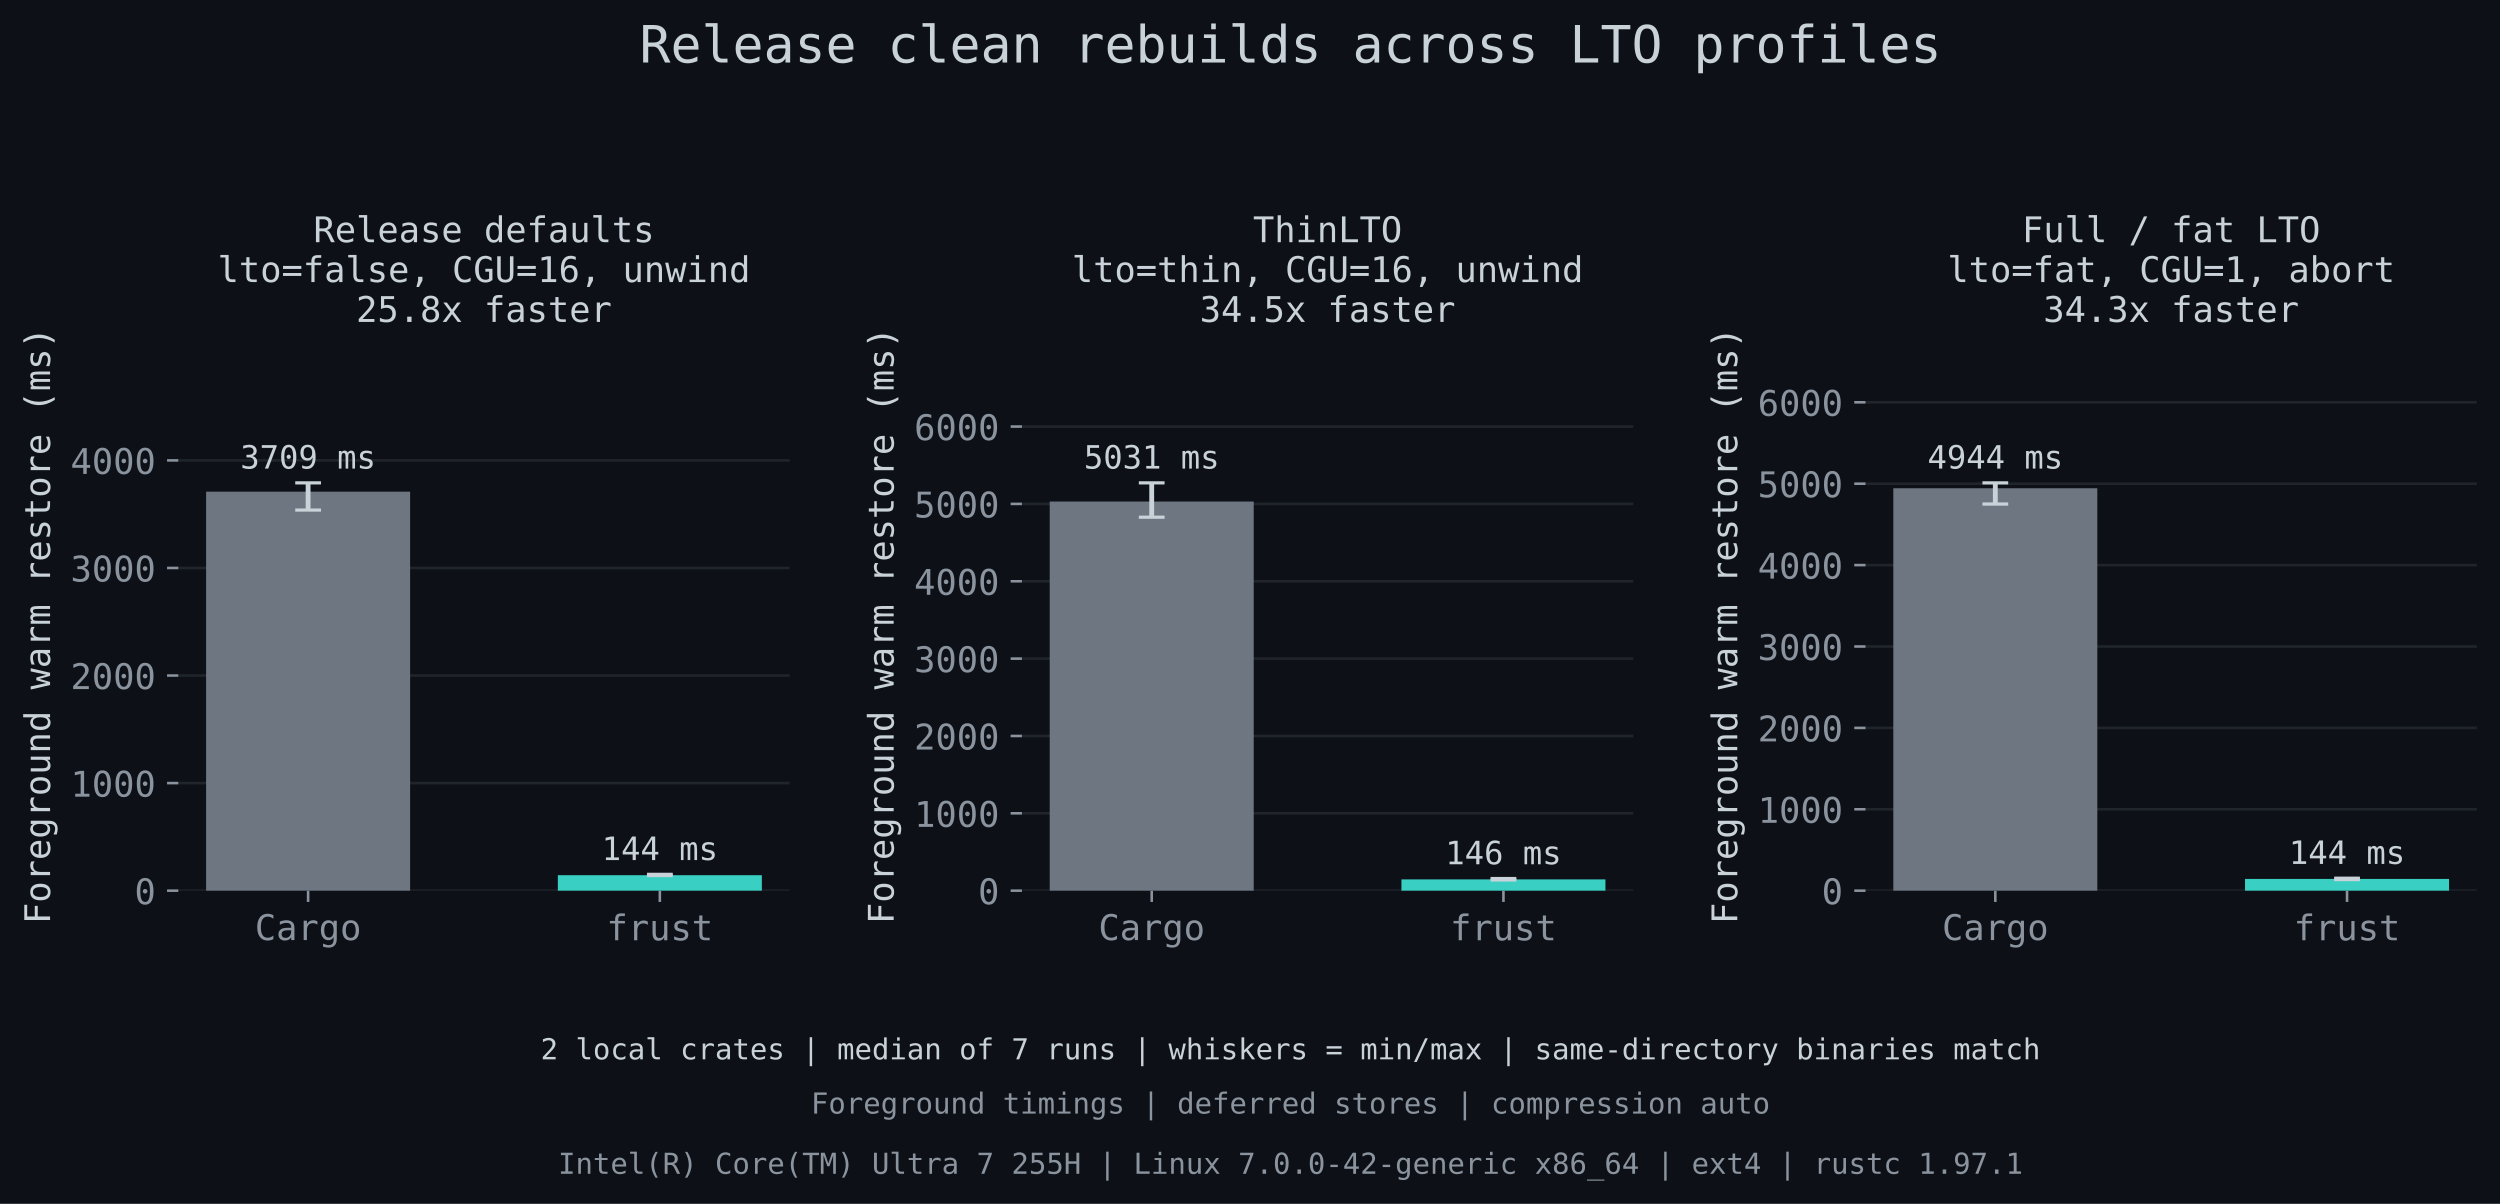
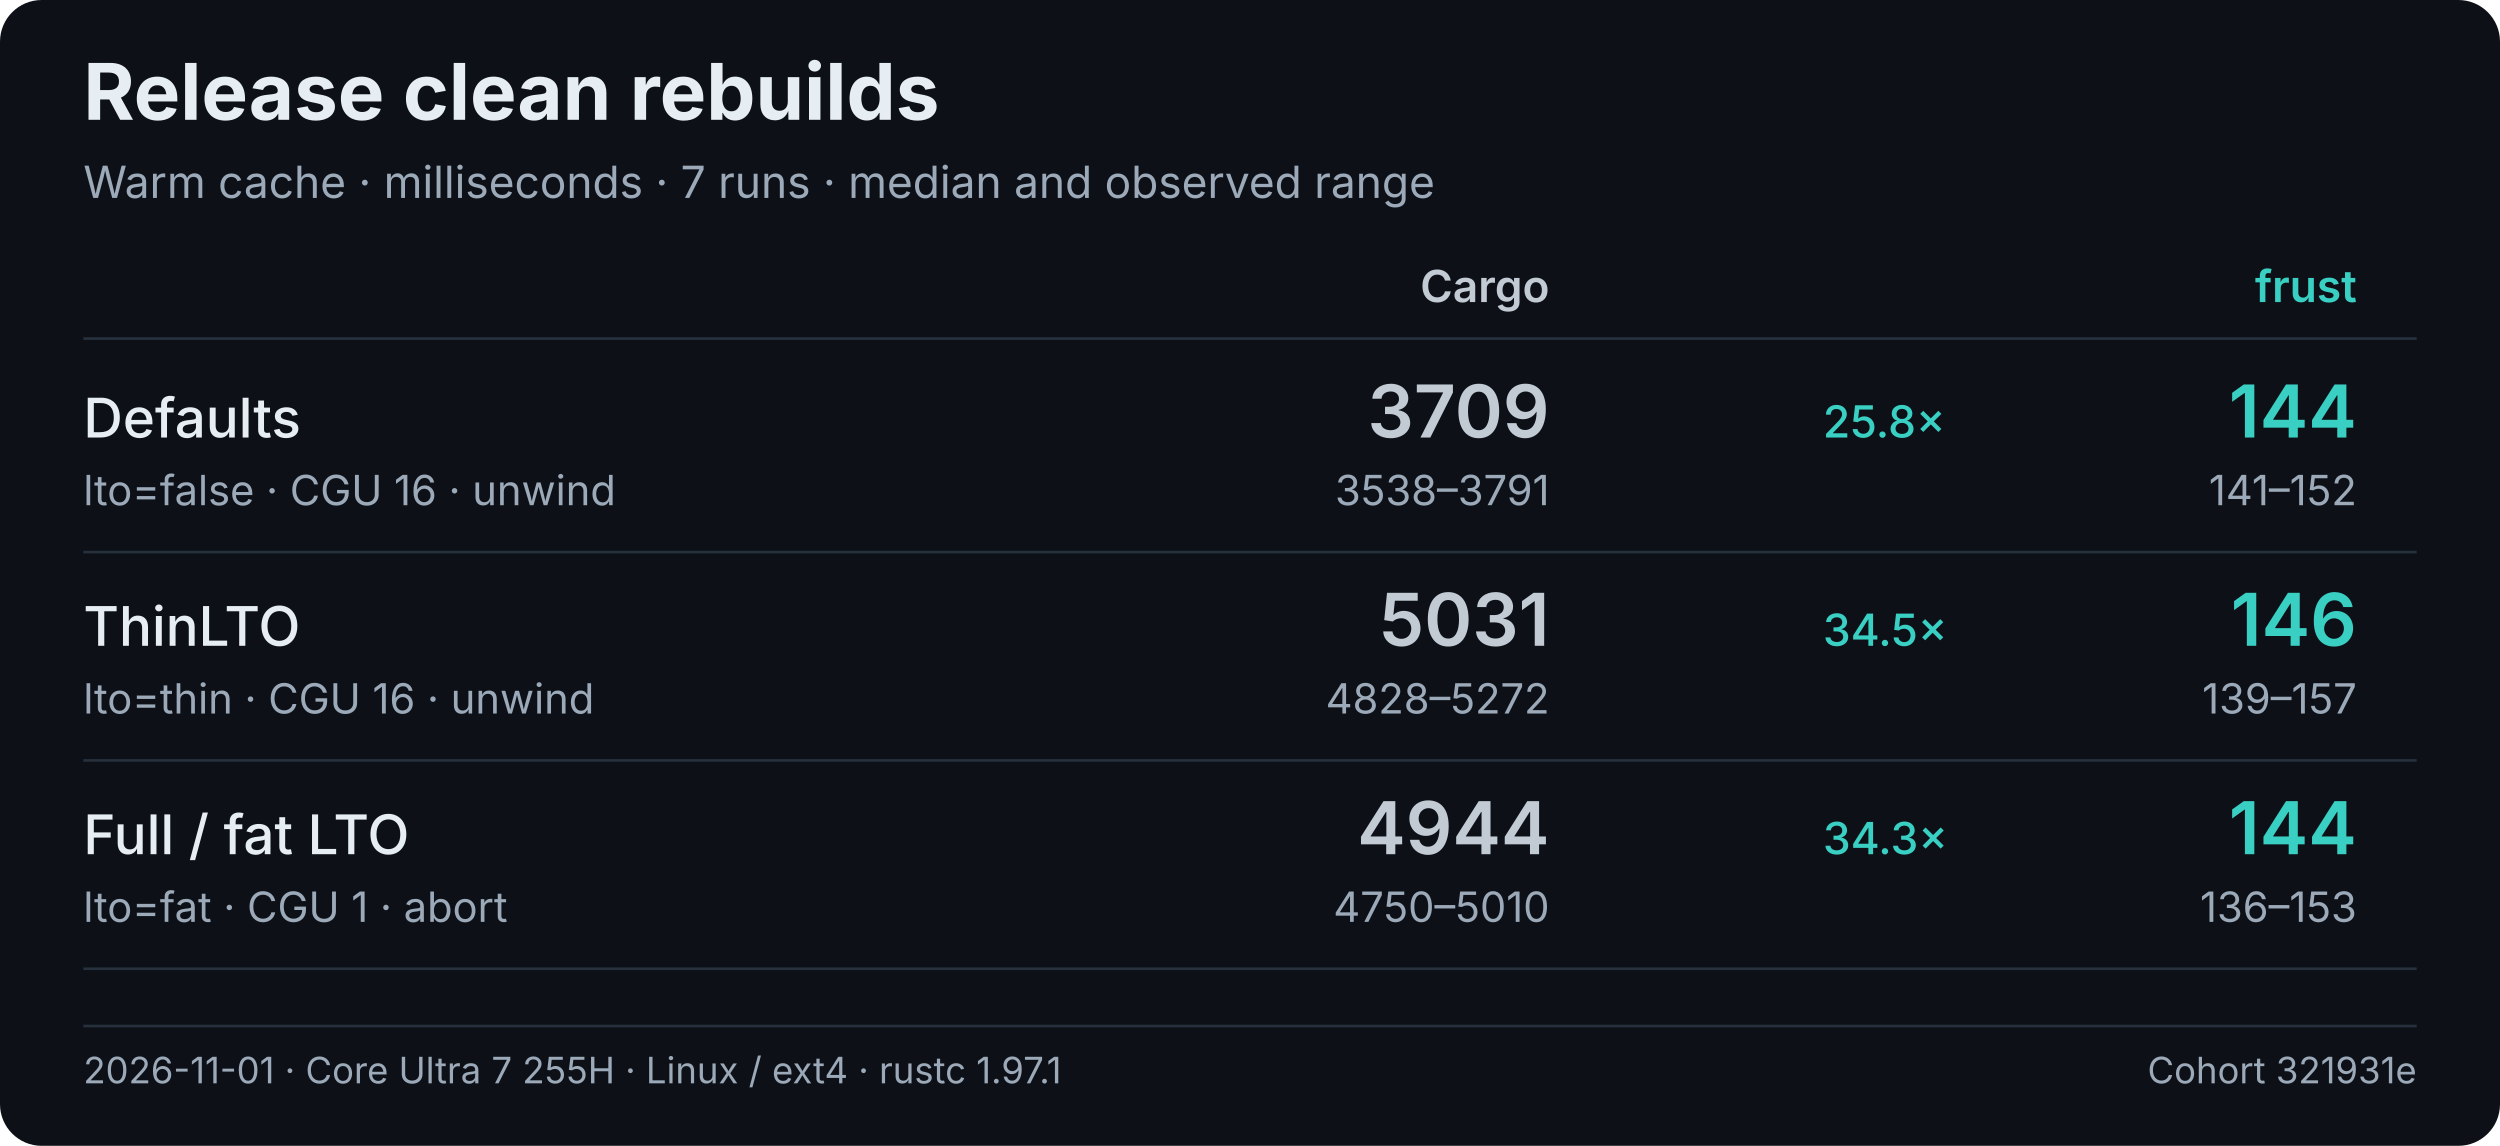
- <svg xmlns="http://www.w3.org/2000/svg" xmlns:xlink="http://www.w3.org/1999/xlink" role="img" aria-labelledby="figure-description" width="776.851pt" height="374.074pt" viewBox="0 0 776.851 374.074" version="1.1">
-   <defs>
-     <style type="text/css">*{stroke-linejoin: round; stroke-linecap: butt}</style>
-   </defs>
-   <g id="figure_1">
-     <g id="patch_1">
-       <path d="M 0 374.074 L 776.851 374.074 L 776.851 0 L 0 0 z " style="fill: #0d1117" />
-     </g>
-     <g id="axes_1">
-       <g id="patch_2">
-         <path d="M 55.411 276.768 L 245.368 276.768 L 245.368 112.032 L 55.411 112.032 z " style="fill: #0d1117" />
-       </g>
-       <g id="matplotlib.axis_1">
-         <g id="xtick_1">
-           <g id="line2d_1">
-             <defs>
-               <path id="m82788c695e" d="M 0 0 L 0 3.5 " style="stroke: #8b949e; stroke-width: 0.8" />
-             </defs>
-             <g>
-               <use xlink:href="#m82788c695e" x="95.741" y="276.768" style="fill: #8b949e; stroke: #8b949e; stroke-width: 0.8" />
-             </g>
-           </g>
-           <g id="text_1">
-             <text style="font-size: 11px; font-family: 'DejaVu Sans Mono'; text-anchor: middle; fill: #8b949e" x="95.741" y="292.109" transform="rotate(-0 95.74137 292.1091)">Cargo</text>
-           </g>
-         </g>
-         <g id="xtick_2">
-           <g id="line2d_2">
-             <g>
-               <use xlink:href="#m82788c695e" x="205.038" y="276.768" style="fill: #8b949e; stroke: #8b949e; stroke-width: 0.8" />
-             </g>
-           </g>
-           <g id="text_2">
-             <text style="font-size: 11px; font-family: 'DejaVu Sans Mono'; text-anchor: middle; fill: #8b949e" x="205.038" y="292.185" transform="rotate(-0 205.0379 292.1847)">frust</text>
-           </g>
-         </g>
-       </g>
-       <g id="matplotlib.axis_2">
-         <g id="ytick_1">
-           <g id="line2d_3">
-             <path d="M 55.411 276.768 L 245.368 276.768 " clip-path="url(#p7db32ab405)" style="fill: none; stroke: #30363d; stroke-opacity: 0.55; stroke-width: 0.8; stroke-linecap: square" />
-           </g>
-           <g id="line2d_4">
-             <defs>
-               <path id="mde2479181f" d="M 0 0 L -3.5 0 " style="stroke: #8b949e; stroke-width: 0.8" />
-             </defs>
-             <g>
-               <use xlink:href="#mde2479181f" x="55.411" y="276.768" style="fill: #8b949e; stroke: #8b949e; stroke-width: 0.8" />
-             </g>
-           </g>
-           <g id="text_3">
-             <text style="font-size: 11px; font-family: 'DejaVu Sans Mono'; text-anchor: end; fill: #8b949e" x="48.411" y="280.976" transform="rotate(-0 48.41094 280.9764)">0</text>
-           </g>
-         </g>
-         <g id="ytick_2">
-           <g id="line2d_5">
-             <path d="M 55.411 243.341 L 245.368 243.341 " clip-path="url(#p7db32ab405)" style="fill: none; stroke: #30363d; stroke-opacity: 0.55; stroke-width: 0.8; stroke-linecap: square" />
-           </g>
-           <g id="line2d_6">
-             <g>
-               <use xlink:href="#mde2479181f" x="55.411" y="243.341" style="fill: #8b949e; stroke: #8b949e; stroke-width: 0.8" />
-             </g>
-           </g>
-           <g id="text_4">
-             <text style="font-size: 11px; font-family: 'DejaVu Sans Mono'; text-anchor: end; fill: #8b949e" x="48.411" y="247.55" transform="rotate(-0 48.41094 247.5498)">1000</text>
-           </g>
-         </g>
-         <g id="ytick_3">
-           <g id="line2d_7">
-             <path d="M 55.411 209.915 L 245.368 209.915 " clip-path="url(#p7db32ab405)" style="fill: none; stroke: #30363d; stroke-opacity: 0.55; stroke-width: 0.8; stroke-linecap: square" />
-           </g>
-           <g id="line2d_8">
-             <g>
-               <use xlink:href="#mde2479181f" x="55.411" y="209.915" style="fill: #8b949e; stroke: #8b949e; stroke-width: 0.8" />
-             </g>
-           </g>
-           <g id="text_5">
-             <text style="font-size: 11px; font-family: 'DejaVu Sans Mono'; text-anchor: end; fill: #8b949e" x="48.411" y="214.123" transform="rotate(-0 48.41094 214.1233)">2000</text>
-           </g>
-         </g>
-         <g id="ytick_4">
-           <g id="line2d_9">
-             <path d="M 55.411 176.488 L 245.368 176.488 " clip-path="url(#p7db32ab405)" style="fill: none; stroke: #30363d; stroke-opacity: 0.55; stroke-width: 0.8; stroke-linecap: square" />
-           </g>
-           <g id="line2d_10">
-             <g>
-               <use xlink:href="#mde2479181f" x="55.411" y="176.488" style="fill: #8b949e; stroke: #8b949e; stroke-width: 0.8" />
-             </g>
-           </g>
-           <g id="text_6">
-             <text style="font-size: 11px; font-family: 'DejaVu Sans Mono'; text-anchor: end; fill: #8b949e" x="48.411" y="180.697" transform="rotate(-0 48.41094 180.6968)">3000</text>
-           </g>
-         </g>
-         <g id="ytick_5">
-           <g id="line2d_11">
-             <path d="M 55.411 143.062 L 245.368 143.062 " clip-path="url(#p7db32ab405)" style="fill: none; stroke: #30363d; stroke-opacity: 0.55; stroke-width: 0.8; stroke-linecap: square" />
-           </g>
-           <g id="line2d_12">
-             <g>
-               <use xlink:href="#mde2479181f" x="55.411" y="143.062" style="fill: #8b949e; stroke: #8b949e; stroke-width: 0.8" />
-             </g>
-           </g>
-           <g id="text_7">
-             <text style="font-size: 11px; font-family: 'DejaVu Sans Mono'; text-anchor: end; fill: #8b949e" x="48.411" y="147.27" transform="rotate(-0 48.41094 147.2702)">4000</text>
-           </g>
-         </g>
-         <g id="text_8">
-           <text style="font-size: 11px; font-family: 'DejaVu Sans Mono'; text-anchor: middle; fill: #c9d1d9" x="15.558" y="194.4" transform="rotate(-90 15.55828 194.4)">Foreground warm restore (ms)</text>
-         </g>
-       </g>
-       <g id="patch_3">
-         <path d="M 64.045 276.768 L 127.437 276.768 L 127.437 152.789 L 64.045 152.789 z " clip-path="url(#p7db32ab405)" style="fill: #6e7681" />
-       </g>
-       <g id="patch_4">
-         <path d="M 173.342 276.768 L 236.734 276.768 L 236.734 271.955 L 173.342 271.955 z " clip-path="url(#p7db32ab405)" style="fill: #39d0c3" />
-       </g>
-       <g id="text_9">
-         <text style="font-size: 10px; font-family: 'DejaVu Sans Mono'; text-anchor: middle; fill: #c9d1d9" x="95.741" y="145.613" transform="rotate(-0 95.74137 145.6128)">3709 ms</text>
-       </g>
-       <g id="text_10">
-         <text style="font-size: 10px; font-family: 'DejaVu Sans Mono'; text-anchor: middle; fill: #c9d1d9" x="205.038" y="267.252" transform="rotate(-0 205.0379 267.252)">144 ms</text>
-       </g>
-       <g id="text_11">
-         <text style="font-size: 11px; font-family: 'DejaVu Sans Mono'; fill: #c9d1d9" transform="translate(97.41091 75.25656)">Release defaults</text>
-         <text style="font-size: 11px; font-family: 'DejaVu Sans Mono'; fill: #c9d1d9" transform="translate(67.61036 87.64428)">lto=false, CGU=16, unwind</text>
-         <text style="font-size: 11px; font-family: 'DejaVu Sans Mono'; fill: #c9d1d9" transform="translate(110.6556 100.032)">25.8x faster</text>
-       </g>
-       <g id="LineCollection_1">
-         <path d="M 95.741 158.505 L 95.741 150.048 " clip-path="url(#p7db32ab405)" style="fill: none; stroke: #c9d1d9; stroke-width: 1.5" />
-         <path d="M 205.038 272.055 L 205.038 271.687 " clip-path="url(#p7db32ab405)" style="fill: none; stroke: #c9d1d9; stroke-width: 1.5" />
-       </g>
-       <g id="line2d_13">
-         <defs>
-           <path id="m80df9e98d4" d="M 4 0 L -4 -0 " style="stroke: #c9d1d9" />
-         </defs>
-         <g clip-path="url(#p7db32ab405)">
-           <use xlink:href="#m80df9e98d4" x="95.741" y="158.505" style="fill: #1f77b4; stroke: #c9d1d9" />
-           <use xlink:href="#m80df9e98d4" x="205.038" y="272.055" style="fill: #1f77b4; stroke: #c9d1d9" />
-         </g>
-       </g>
-       <g id="line2d_14">
-         <g clip-path="url(#p7db32ab405)">
-           <use xlink:href="#m80df9e98d4" x="95.741" y="150.048" style="fill: #1f77b4; stroke: #c9d1d9" />
-           <use xlink:href="#m80df9e98d4" x="205.038" y="271.687" style="fill: #1f77b4; stroke: #c9d1d9" />
-         </g>
-       </g>
-     </g>
-     <g id="axes_2">
-       <g id="patch_5">
-         <path d="M 317.552 276.768 L 507.51 276.768 L 507.51 112.032 L 317.552 112.032 z " style="fill: #0d1117" />
-       </g>
-       <g id="matplotlib.axis_3">
-         <g id="xtick_3">
-           <g id="line2d_15">
-             <g>
-               <use xlink:href="#m82788c695e" x="357.883" y="276.768" style="fill: #8b949e; stroke: #8b949e; stroke-width: 0.8" />
-             </g>
-           </g>
-           <g id="text_12">
-             <text style="font-size: 11px; font-family: 'DejaVu Sans Mono'; text-anchor: middle; fill: #8b949e" x="357.883" y="292.109" transform="rotate(-0 357.8827 292.1091)">Cargo</text>
-           </g>
-         </g>
-         <g id="xtick_4">
-           <g id="line2d_16">
-             <g>
-               <use xlink:href="#m82788c695e" x="467.179" y="276.768" style="fill: #8b949e; stroke: #8b949e; stroke-width: 0.8" />
-             </g>
-           </g>
-           <g id="text_13">
-             <text style="font-size: 11px; font-family: 'DejaVu Sans Mono'; text-anchor: middle; fill: #8b949e" x="467.179" y="292.185" transform="rotate(-0 467.1792 292.1847)">frust</text>
-           </g>
-         </g>
-       </g>
-       <g id="matplotlib.axis_4">
-         <g id="ytick_6">
-           <g id="line2d_17">
-             <path d="M 317.552 276.768 L 507.51 276.768 " clip-path="url(#pec05d7ed04)" style="fill: none; stroke: #30363d; stroke-opacity: 0.55; stroke-width: 0.8; stroke-linecap: square" />
-           </g>
-           <g id="line2d_18">
-             <g>
-               <use xlink:href="#mde2479181f" x="317.552" y="276.768" style="fill: #8b949e; stroke: #8b949e; stroke-width: 0.8" />
-             </g>
-           </g>
-           <g id="text_14">
-             <text style="font-size: 11px; font-family: 'DejaVu Sans Mono'; text-anchor: end; fill: #8b949e" x="310.552" y="280.976" transform="rotate(-0 310.5522 280.9764)">0</text>
-           </g>
-         </g>
-         <g id="ytick_7">
-           <g id="line2d_19">
-             <path d="M 317.552 252.732 L 507.51 252.732 " clip-path="url(#pec05d7ed04)" style="fill: none; stroke: #30363d; stroke-opacity: 0.55; stroke-width: 0.8; stroke-linecap: square" />
-           </g>
-           <g id="line2d_20">
-             <g>
-               <use xlink:href="#mde2479181f" x="317.552" y="252.732" style="fill: #8b949e; stroke: #8b949e; stroke-width: 0.8" />
-             </g>
-           </g>
-           <g id="text_15">
-             <text style="font-size: 11px; font-family: 'DejaVu Sans Mono'; text-anchor: end; fill: #8b949e" x="310.552" y="256.94" transform="rotate(-0 310.5522 256.9399)">1000</text>
-           </g>
-         </g>
-         <g id="ytick_8">
-           <g id="line2d_21">
-             <path d="M 317.552 228.695 L 507.51 228.695 " clip-path="url(#pec05d7ed04)" style="fill: none; stroke: #30363d; stroke-opacity: 0.55; stroke-width: 0.8; stroke-linecap: square" />
-           </g>
-           <g id="line2d_22">
-             <g>
-               <use xlink:href="#mde2479181f" x="317.552" y="228.695" style="fill: #8b949e; stroke: #8b949e; stroke-width: 0.8" />
-             </g>
-           </g>
-           <g id="text_16">
-             <text style="font-size: 11px; font-family: 'DejaVu Sans Mono'; text-anchor: end; fill: #8b949e" x="310.552" y="232.904" transform="rotate(-0 310.5522 232.9035)">2000</text>
-           </g>
-         </g>
-         <g id="ytick_9">
-           <g id="line2d_23">
-             <path d="M 317.552 204.659 L 507.51 204.659 " clip-path="url(#pec05d7ed04)" style="fill: none; stroke: #30363d; stroke-opacity: 0.55; stroke-width: 0.8; stroke-linecap: square" />
-           </g>
-           <g id="line2d_24">
-             <g>
-               <use xlink:href="#mde2479181f" x="317.552" y="204.659" style="fill: #8b949e; stroke: #8b949e; stroke-width: 0.8" />
-             </g>
-           </g>
-           <g id="text_17">
-             <text style="font-size: 11px; font-family: 'DejaVu Sans Mono'; text-anchor: end; fill: #8b949e" x="310.552" y="208.867" transform="rotate(-0 310.5522 208.8671)">3000</text>
-           </g>
-         </g>
-         <g id="ytick_10">
-           <g id="line2d_25">
-             <path d="M 317.552 180.622 L 507.51 180.622 " clip-path="url(#pec05d7ed04)" style="fill: none; stroke: #30363d; stroke-opacity: 0.55; stroke-width: 0.8; stroke-linecap: square" />
-           </g>
-           <g id="line2d_26">
-             <g>
-               <use xlink:href="#mde2479181f" x="317.552" y="180.622" style="fill: #8b949e; stroke: #8b949e; stroke-width: 0.8" />
-             </g>
-           </g>
-           <g id="text_18">
-             <text style="font-size: 11px; font-family: 'DejaVu Sans Mono'; text-anchor: end; fill: #8b949e" x="310.552" y="184.831" transform="rotate(-0 310.5522 184.8307)">4000</text>
-           </g>
-         </g>
-         <g id="ytick_11">
-           <g id="line2d_27">
-             <path d="M 317.552 156.586 L 507.51 156.586 " clip-path="url(#pec05d7ed04)" style="fill: none; stroke: #30363d; stroke-opacity: 0.55; stroke-width: 0.8; stroke-linecap: square" />
-           </g>
-           <g id="line2d_28">
-             <g>
-               <use xlink:href="#mde2479181f" x="317.552" y="156.586" style="fill: #8b949e; stroke: #8b949e; stroke-width: 0.8" />
-             </g>
-           </g>
-           <g id="text_19">
-             <text style="font-size: 11px; font-family: 'DejaVu Sans Mono'; text-anchor: end; fill: #8b949e" x="310.552" y="160.794" transform="rotate(-0 310.5522 160.7943)">5000</text>
-           </g>
-         </g>
-         <g id="ytick_12">
-           <g id="line2d_29">
-             <path d="M 317.552 132.549 L 507.51 132.549 " clip-path="url(#pec05d7ed04)" style="fill: none; stroke: #30363d; stroke-opacity: 0.55; stroke-width: 0.8; stroke-linecap: square" />
-           </g>
-           <g id="line2d_30">
-             <g>
-               <use xlink:href="#mde2479181f" x="317.552" y="132.549" style="fill: #8b949e; stroke: #8b949e; stroke-width: 0.8" />
-             </g>
-           </g>
-           <g id="text_20">
-             <text style="font-size: 11px; font-family: 'DejaVu Sans Mono'; text-anchor: end; fill: #8b949e" x="310.552" y="136.758" transform="rotate(-0 310.5522 136.7578)">6000</text>
-           </g>
-         </g>
-         <g id="text_21">
-           <text style="font-size: 11px; font-family: 'DejaVu Sans Mono'; text-anchor: middle; fill: #c9d1d9" x="277.7" y="194.4" transform="rotate(-90 277.6996 194.4)">Foreground warm restore (ms)</text>
-         </g>
-       </g>
-       <g id="patch_6">
-         <path d="M 326.187 276.768 L 389.579 276.768 L 389.579 155.841 L 326.187 155.841 z " clip-path="url(#pec05d7ed04)" style="fill: #6e7681" />
-       </g>
-       <g id="patch_7">
-         <path d="M 435.483 276.768 L 498.875 276.768 L 498.875 273.259 L 435.483 273.259 z " clip-path="url(#pec05d7ed04)" style="fill: #39d0c3" />
-       </g>
-       <g id="text_22">
-         <text style="font-size: 10px; font-family: 'DejaVu Sans Mono'; text-anchor: middle; fill: #c9d1d9" x="357.883" y="145.613" transform="rotate(-0 357.8827 145.6128)">5031 ms</text>
-       </g>
-       <g id="text_23">
-         <text style="font-size: 10px; font-family: 'DejaVu Sans Mono'; text-anchor: middle; fill: #c9d1d9" x="467.179" y="268.559" transform="rotate(-0 467.1792 268.5591)">146 ms</text>
-       </g>
-       <g id="text_24">
-         <text style="font-size: 11px; font-family: 'DejaVu Sans Mono'; fill: #c9d1d9" transform="translate(389.3527 75.25656)">ThinLTO</text>
-         <text style="font-size: 11px; font-family: 'DejaVu Sans Mono'; fill: #c9d1d9" transform="translate(333.0628 87.64428)">lto=thin, CGU=16, unwind</text>
-         <text style="font-size: 11px; font-family: 'DejaVu Sans Mono'; fill: #c9d1d9" transform="translate(372.7969 100.032)">34.5x faster</text>
-       </g>
-       <g id="LineCollection_2">
-         <path d="M 357.883 160.72 L 357.883 150.048 " clip-path="url(#pec05d7ed04)" style="fill: none; stroke: #c9d1d9; stroke-width: 1.5" />
-         <path d="M 467.179 273.427 L 467.179 272.994 " clip-path="url(#pec05d7ed04)" style="fill: none; stroke: #c9d1d9; stroke-width: 1.5" />
-       </g>
-       <g id="line2d_31">
-         <g clip-path="url(#pec05d7ed04)">
-           <use xlink:href="#m80df9e98d4" x="357.883" y="160.72" style="fill: #1f77b4; stroke: #c9d1d9" />
-           <use xlink:href="#m80df9e98d4" x="467.179" y="273.427" style="fill: #1f77b4; stroke: #c9d1d9" />
-         </g>
-       </g>
-       <g id="line2d_32">
-         <g clip-path="url(#pec05d7ed04)">
-           <use xlink:href="#m80df9e98d4" x="357.883" y="150.048" style="fill: #1f77b4; stroke: #c9d1d9" />
-           <use xlink:href="#m80df9e98d4" x="467.179" y="272.994" style="fill: #1f77b4; stroke: #c9d1d9" />
-         </g>
-       </g>
-     </g>
-     <g id="axes_3">
-       <g id="patch_8">
-         <path d="M 579.693 276.768 L 769.651 276.768 L 769.651 112.032 L 579.693 112.032 z " style="fill: #0d1117" />
-       </g>
-       <g id="matplotlib.axis_5">
-         <g id="xtick_5">
-           <g id="line2d_33">
-             <g>
-               <use xlink:href="#m82788c695e" x="620.024" y="276.768" style="fill: #8b949e; stroke: #8b949e; stroke-width: 0.8" />
-             </g>
-           </g>
-           <g id="text_25">
-             <text style="font-size: 11px; font-family: 'DejaVu Sans Mono'; text-anchor: middle; fill: #8b949e" x="620.024" y="292.109" transform="rotate(-0 620.0239 292.1091)">Cargo</text>
-           </g>
-         </g>
-         <g id="xtick_6">
-           <g id="line2d_34">
-             <g>
-               <use xlink:href="#m82788c695e" x="729.321" y="276.768" style="fill: #8b949e; stroke: #8b949e; stroke-width: 0.8" />
-             </g>
-           </g>
-           <g id="text_26">
-             <text style="font-size: 11px; font-family: 'DejaVu Sans Mono'; text-anchor: middle; fill: #8b949e" x="729.321" y="292.185" transform="rotate(-0 729.3205 292.1847)">frust</text>
-           </g>
-         </g>
-       </g>
-       <g id="matplotlib.axis_6">
-         <g id="ytick_13">
-           <g id="line2d_35">
-             <path d="M 579.693 276.768 L 769.651 276.768 " clip-path="url(#p0421fa4355)" style="fill: none; stroke: #30363d; stroke-opacity: 0.55; stroke-width: 0.8; stroke-linecap: square" />
-           </g>
-           <g id="line2d_36">
-             <g>
-               <use xlink:href="#mde2479181f" x="579.693" y="276.768" style="fill: #8b949e; stroke: #8b949e; stroke-width: 0.8" />
-             </g>
-           </g>
-           <g id="text_27">
-             <text style="font-size: 11px; font-family: 'DejaVu Sans Mono'; text-anchor: end; fill: #8b949e" x="572.693" y="280.976" transform="rotate(-0 572.6935 280.9764)">0</text>
-           </g>
-         </g>
-         <g id="ytick_14">
-           <g id="line2d_37">
-             <path d="M 579.693 251.475 L 769.651 251.475 " clip-path="url(#p0421fa4355)" style="fill: none; stroke: #30363d; stroke-opacity: 0.55; stroke-width: 0.8; stroke-linecap: square" />
-           </g>
-           <g id="line2d_38">
-             <g>
-               <use xlink:href="#mde2479181f" x="579.693" y="251.475" style="fill: #8b949e; stroke: #8b949e; stroke-width: 0.8" />
-             </g>
-           </g>
-           <g id="text_28">
-             <text style="font-size: 11px; font-family: 'DejaVu Sans Mono'; text-anchor: end; fill: #8b949e" x="572.693" y="255.683" transform="rotate(-0 572.6935 255.6829)">1000</text>
-           </g>
-         </g>
-         <g id="ytick_15">
-           <g id="line2d_39">
-             <path d="M 579.693 226.181 L 769.651 226.181 " clip-path="url(#p0421fa4355)" style="fill: none; stroke: #30363d; stroke-opacity: 0.55; stroke-width: 0.8; stroke-linecap: square" />
-           </g>
-           <g id="line2d_40">
-             <g>
-               <use xlink:href="#mde2479181f" x="579.693" y="226.181" style="fill: #8b949e; stroke: #8b949e; stroke-width: 0.8" />
-             </g>
-           </g>
-           <g id="text_29">
-             <text style="font-size: 11px; font-family: 'DejaVu Sans Mono'; text-anchor: end; fill: #8b949e" x="572.693" y="230.39" transform="rotate(-0 572.6935 230.3895)">2000</text>
-           </g>
-         </g>
-         <g id="ytick_16">
-           <g id="line2d_41">
-             <path d="M 579.693 200.888 L 769.651 200.888 " clip-path="url(#p0421fa4355)" style="fill: none; stroke: #30363d; stroke-opacity: 0.55; stroke-width: 0.8; stroke-linecap: square" />
-           </g>
-           <g id="line2d_42">
-             <g>
-               <use xlink:href="#mde2479181f" x="579.693" y="200.888" style="fill: #8b949e; stroke: #8b949e; stroke-width: 0.8" />
-             </g>
-           </g>
-           <g id="text_30">
-             <text style="font-size: 11px; font-family: 'DejaVu Sans Mono'; text-anchor: end; fill: #8b949e" x="572.693" y="205.096" transform="rotate(-0 572.6935 205.0961)">3000</text>
-           </g>
-         </g>
-         <g id="ytick_17">
-           <g id="line2d_43">
-             <path d="M 579.693 175.594 L 769.651 175.594 " clip-path="url(#p0421fa4355)" style="fill: none; stroke: #30363d; stroke-opacity: 0.55; stroke-width: 0.8; stroke-linecap: square" />
-           </g>
-           <g id="line2d_44">
-             <g>
-               <use xlink:href="#mde2479181f" x="579.693" y="175.594" style="fill: #8b949e; stroke: #8b949e; stroke-width: 0.8" />
-             </g>
-           </g>
-           <g id="text_31">
-             <text style="font-size: 11px; font-family: 'DejaVu Sans Mono'; text-anchor: end; fill: #8b949e" x="572.693" y="179.803" transform="rotate(-0 572.6935 179.8027)">4000</text>
-           </g>
-         </g>
-         <g id="ytick_18">
-           <g id="line2d_45">
-             <path d="M 579.693 150.301 L 769.651 150.301 " clip-path="url(#p0421fa4355)" style="fill: none; stroke: #30363d; stroke-opacity: 0.55; stroke-width: 0.8; stroke-linecap: square" />
-           </g>
-           <g id="line2d_46">
-             <g>
-               <use xlink:href="#mde2479181f" x="579.693" y="150.301" style="fill: #8b949e; stroke: #8b949e; stroke-width: 0.8" />
-             </g>
-           </g>
-           <g id="text_32">
-             <text style="font-size: 11px; font-family: 'DejaVu Sans Mono'; text-anchor: end; fill: #8b949e" x="572.693" y="154.509" transform="rotate(-0 572.6935 154.5093)">5000</text>
-           </g>
-         </g>
-         <g id="ytick_19">
-           <g id="line2d_47">
-             <path d="M 579.693 125.008 L 769.651 125.008 " clip-path="url(#p0421fa4355)" style="fill: none; stroke: #30363d; stroke-opacity: 0.55; stroke-width: 0.8; stroke-linecap: square" />
-           </g>
-           <g id="line2d_48">
-             <g>
-               <use xlink:href="#mde2479181f" x="579.693" y="125.008" style="fill: #8b949e; stroke: #8b949e; stroke-width: 0.8" />
-             </g>
-           </g>
-           <g id="text_33">
-             <text style="font-size: 11px; font-family: 'DejaVu Sans Mono'; text-anchor: end; fill: #8b949e" x="572.693" y="129.216" transform="rotate(-0 572.6935 129.2159)">6000</text>
-           </g>
-         </g>
-         <g id="text_34">
-           <text style="font-size: 11px; font-family: 'DejaVu Sans Mono'; text-anchor: middle; fill: #c9d1d9" x="539.841" y="194.4" transform="rotate(-90 539.8408 194.4)">Foreground warm restore (ms)</text>
-         </g>
-       </g>
-       <g id="patch_9">
-         <path d="M 588.328 276.768 L 651.72 276.768 L 651.72 151.717 L 588.328 151.717 z " clip-path="url(#p0421fa4355)" style="fill: #6e7681" />
-       </g>
-       <g id="patch_10">
-         <path d="M 697.624 276.768 L 761.017 276.768 L 761.017 273.126 L 697.624 273.126 z " clip-path="url(#p0421fa4355)" style="fill: #39d0c3" />
-       </g>
-       <g id="text_35">
-         <text style="font-size: 10px; font-family: 'DejaVu Sans Mono'; text-anchor: middle; fill: #c9d1d9" x="620.024" y="145.613" transform="rotate(-0 620.0239 145.6128)">4944 ms</text>
-       </g>
-       <g id="text_36">
-         <text style="font-size: 10px; font-family: 'DejaVu Sans Mono'; text-anchor: middle; fill: #c9d1d9" x="729.321" y="268.463" transform="rotate(-0 729.3205 268.4629)">144 ms</text>
-       </g>
-       <g id="text_37">
-         <text style="font-size: 11px; font-family: 'DejaVu Sans Mono'; fill: #c9d1d9" transform="translate(628.3158 75.25656)">Full / fat LTO</text>
-         <text style="font-size: 11px; font-family: 'DejaVu Sans Mono'; fill: #c9d1d9" transform="translate(605.1376 87.64428)">lto=fat, CGU=1, abort</text>
-         <text style="font-size: 11px; font-family: 'DejaVu Sans Mono'; fill: #c9d1d9" transform="translate(634.9382 100.032)">34.3x faster</text>
-       </g>
-       <g id="LineCollection_3">
-         <path d="M 620.024 156.624 L 620.024 150.048 " clip-path="url(#p0421fa4355)" style="fill: none; stroke: #c9d1d9; stroke-width: 1.5" />
-         <path d="M 729.321 273.328 L 729.321 272.898 " clip-path="url(#p0421fa4355)" style="fill: none; stroke: #c9d1d9; stroke-width: 1.5" />
-       </g>
-       <g id="line2d_49">
-         <g clip-path="url(#p0421fa4355)">
-           <use xlink:href="#m80df9e98d4" x="620.024" y="156.624" style="fill: #1f77b4; stroke: #c9d1d9" />
-           <use xlink:href="#m80df9e98d4" x="729.321" y="273.328" style="fill: #1f77b4; stroke: #c9d1d9" />
-         </g>
-       </g>
-       <g id="line2d_50">
-         <g clip-path="url(#p0421fa4355)">
-           <use xlink:href="#m80df9e98d4" x="620.024" y="150.048" style="fill: #1f77b4; stroke: #c9d1d9" />
-           <use xlink:href="#m80df9e98d4" x="729.321" y="272.898" style="fill: #1f77b4; stroke: #c9d1d9" />
-         </g>
-       </g>
-     </g>
-     <g id="text_38">
-       <text style="font-size: 16px; font-family: 'DejaVu Sans Mono'; text-anchor: middle; fill: #c9d1d9" x="401.011" y="19.442" transform="rotate(-0 401.0109 19.4425)">Release clean rebuilds across LTO profiles</text>
-     </g>
-     <g id="text_39">
-       <text style="font-size: 9px; font-family: 'DejaVu Sans Mono'; text-anchor: middle; fill: #c9d1d9" x="401.011" y="329.184" transform="rotate(-0 401.0109 329.184)">2 local crates | median of 7 runs | whiskers = min/max | same-directory binaries match</text>
-     </g>
-     <g id="text_40">
-       <text style="font-size: 9px; font-family: 'DejaVu Sans Mono'; text-anchor: middle; fill: #8b949e" x="401.011" y="346.032" transform="rotate(-0 401.0109 346.032)">Foreground timings | deferred stores | compression auto</text>
-     </g>
-     <g id="text_41">
-       <text style="font-size: 9px; font-family: 'DejaVu Sans Mono'; text-anchor: middle; fill: #8b949e" x="401.011" y="364.752" transform="rotate(-0 401.0109 364.752)">Intel(R) Core(TM) Ultra 7 255H | Linux 7.0.0-42-generic x86_64 | ext4 | rustc 1.97.1</text>
-     </g>
+ <svg xmlns="http://www.w3.org/2000/svg" viewBox="0 0 960 440" width="960" height="440" role="img" aria-labelledby="title description">
+   <rect width="960" height="440" rx="16" fill="#0d1117" />
+   <g font-family="system-ui, -apple-system, Segoe UI, sans-serif">
+     <text x="32" y="46" font-size="30" fill="#e6edf3" font-weight="650" text-anchor="start">Release clean rebuilds</text>
+     <text x="32" y="76" font-size="17" fill="#9ba9b8" font-weight="400" text-anchor="start">Warm cache · milliseconds · 7 runs · median and observed range</text>
+     <text x="595" y="116" font-size="17" fill="#c2cad4" font-weight="600" text-anchor="end">Cargo</text>
+     <text x="905" y="116" font-size="17" fill="#39d0c3" font-weight="600" text-anchor="end">frust</text>
+     <path d="M32 130H928" stroke="#26313d" />
+     <text x="32" y="168" font-size="21" fill="#e6edf3" font-weight="550" text-anchor="start">Defaults</text>
+     <text x="32" y="194" font-size="16" fill="#9ba9b8" font-weight="400" text-anchor="start">lto=false · CGU 16 · unwind</text>
+     <text x="700" y="168" font-size="17" fill="#39d0c3" font-weight="550" text-anchor="start">25.8×</text>
+     <text x="595" y="168" font-size="28" fill="#c2cad4" font-weight="600" text-anchor="end">3709</text>
+     <text x="595" y="194" font-size="16" fill="#9ba9b8" font-weight="400" text-anchor="end">3538–3791</text>
+     <text x="905" y="168" font-size="28" fill="#39d0c3" font-weight="600" text-anchor="end">144</text>
+     <text x="905" y="194" font-size="16" fill="#9ba9b8" font-weight="400" text-anchor="end">141–152</text>
+     <path d="M32 212H928" stroke="#26313d" />
+     <text x="32" y="248" font-size="21" fill="#e6edf3" font-weight="550" text-anchor="start">ThinLTO</text>
+     <text x="32" y="274" font-size="16" fill="#9ba9b8" font-weight="400" text-anchor="start">lto=thin · CGU 16 · unwind</text>
+     <text x="700" y="248" font-size="17" fill="#39d0c3" font-weight="550" text-anchor="start">34.5×</text>
+     <text x="595" y="248" font-size="28" fill="#c2cad4" font-weight="600" text-anchor="end">5031</text>
+     <text x="595" y="274" font-size="16" fill="#9ba9b8" font-weight="400" text-anchor="end">4828–5272</text>
+     <text x="905" y="248" font-size="28" fill="#39d0c3" font-weight="600" text-anchor="end">146</text>
+     <text x="905" y="274" font-size="16" fill="#9ba9b8" font-weight="400" text-anchor="end">139–157</text>
+     <path d="M32 292H928" stroke="#26313d" />
+     <text x="32" y="328" font-size="21" fill="#e6edf3" font-weight="550" text-anchor="start">Full / fat LTO</text>
+     <text x="32" y="354" font-size="16" fill="#9ba9b8" font-weight="400" text-anchor="start">lto=fat · CGU 1 · abort</text>
+     <text x="700" y="328" font-size="17" fill="#39d0c3" font-weight="550" text-anchor="start">34.3×</text>
+     <text x="595" y="328" font-size="28" fill="#c2cad4" font-weight="600" text-anchor="end">4944</text>
+     <text x="595" y="354" font-size="16" fill="#9ba9b8" font-weight="400" text-anchor="end">4750–5010</text>
+     <text x="905" y="328" font-size="28" fill="#39d0c3" font-weight="600" text-anchor="end">144</text>
+     <text x="905" y="354" font-size="16" fill="#9ba9b8" font-weight="400" text-anchor="end">136–153</text>
+     <path d="M32 372H928" stroke="#26313d" />
+     <path d="M32 394H928" stroke="#26313d" />
+     <text x="32" y="416" font-size="14" fill="#9ba9b8" font-weight="400" text-anchor="start">2026-11-01 · Core Ultra 7 255H · Linux / ext4 · rustc 1.97.1</text>
+     <text x="928" y="416" font-size="14" fill="#9ba9b8" font-weight="400" text-anchor="end">Cohort 321931e</text>
  </g>
-   <defs>
-     <clipPath id="p7db32ab405">
-       <rect x="55.411" y="112.032" width="189.957" height="164.736" />
-     </clipPath>
-     <clipPath id="pec05d7ed04">
-       <rect x="317.552" y="112.032" width="189.957" height="164.736" />
-     </clipPath>
-     <clipPath id="p0421fa4355">
-       <rect x="579.693" y="112.032" width="189.957" height="164.736" />
-     </clipPath>
-   </defs>
</svg>
